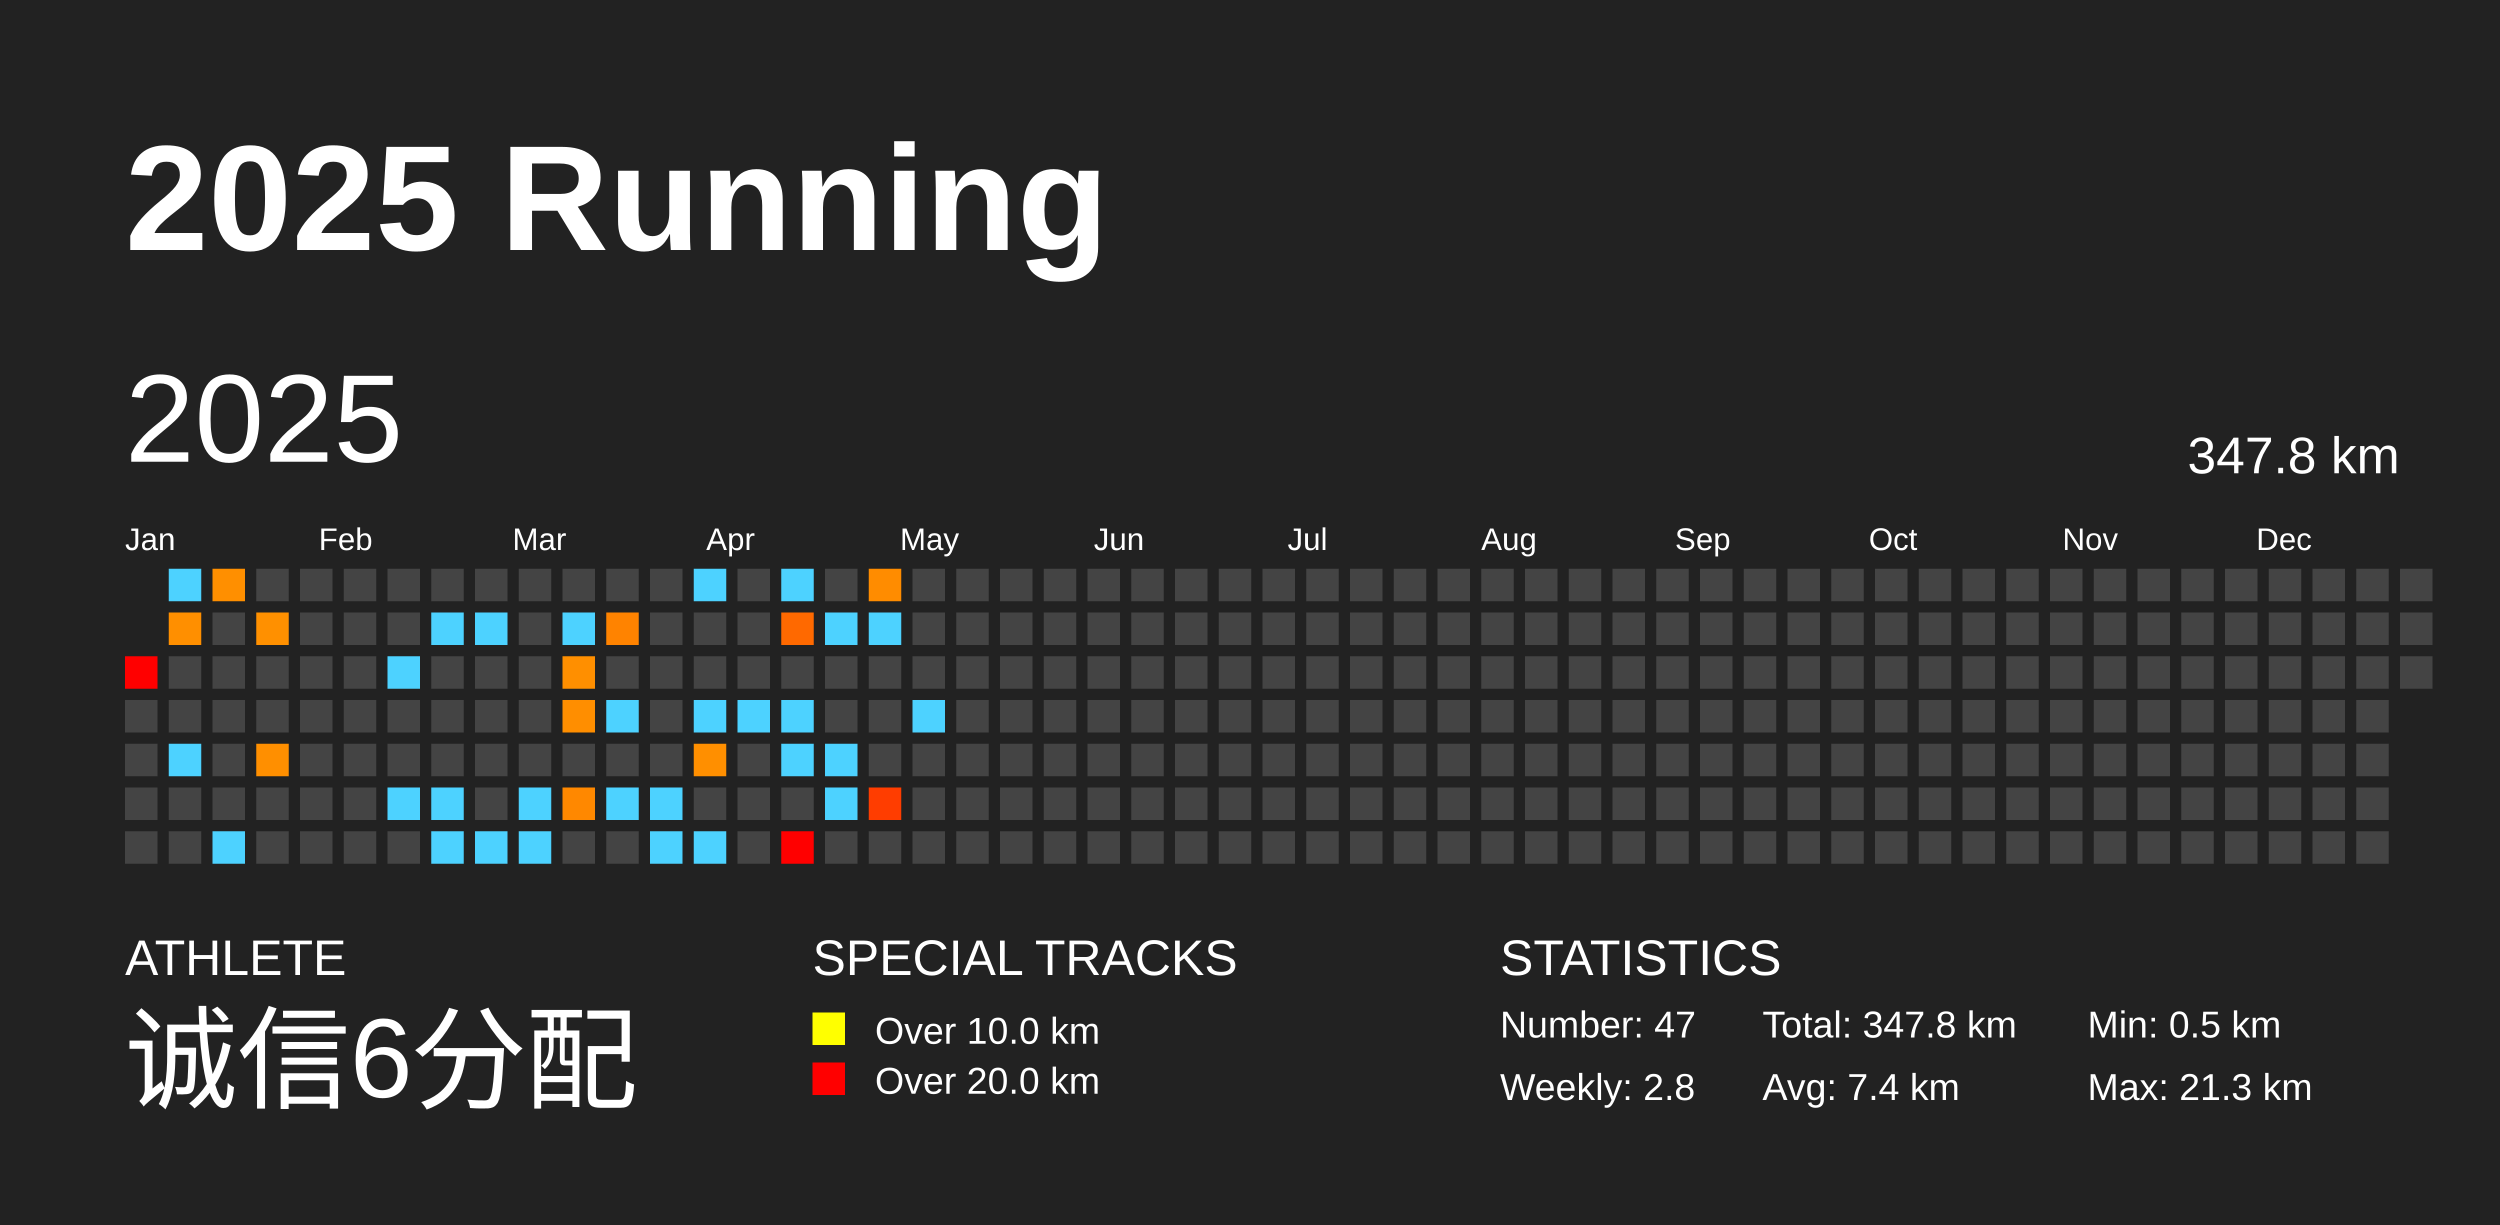
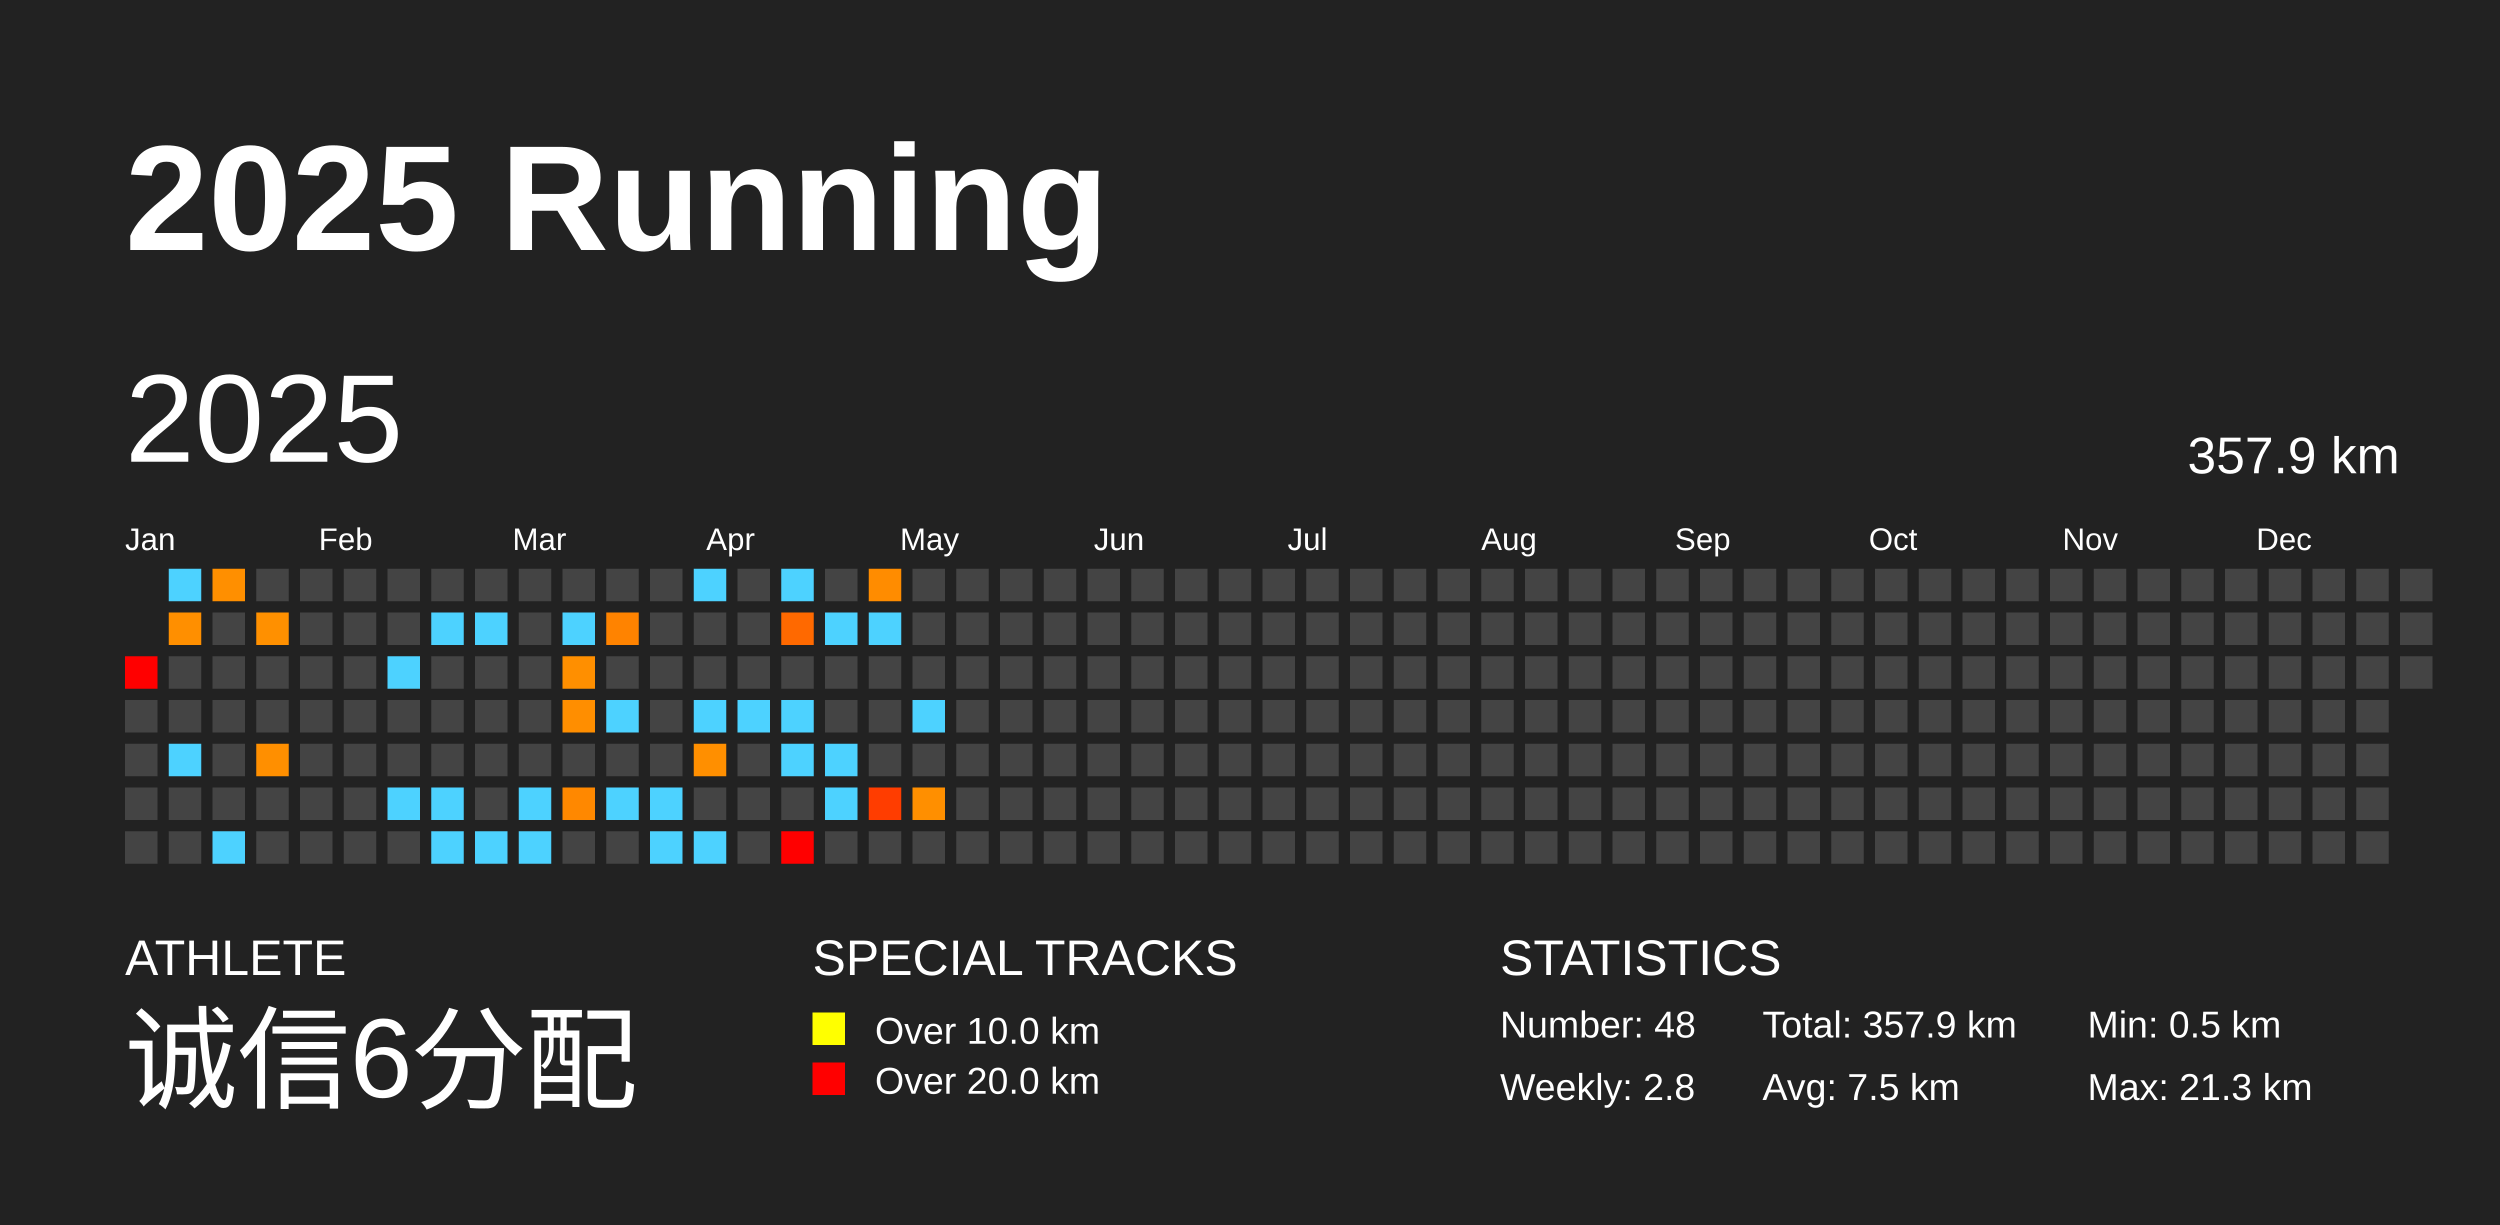
<svg xmlns="http://www.w3.org/2000/svg" baseProfile="full" height="98mm" version="1.1" viewBox="0,0,200,98" width="200mm">
  <defs />
  <rect fill="#222222" height="98" width="200" x="0" y="0" />
  <text fill="#FFFFFF" style="font-size:12px; font-family:Arial; font-weight:bold;" x="10" y="20">2025 Running</text>
  <text fill="#FFFFFF" style="font-size:4px; font-family:Arial" x="10" y="78">ATHLETE</text>
  <text fill="#FFFFFF" style="font-size:9px; font-family:Arial" x="10" y="88">诚信6分配</text>
  <text fill="#FFFFFF" style="font-size:4px; font-family:Arial" x="65" y="78">SPECIAL TRACKS</text>
  <rect fill="yellow" height="2.6" width="2.6" x="65" y="81" />
  <text fill="#FFFFFF" style="font-size:3px; font-family:Arial" x="70" y="83.5">Over 10.0 km</text>
  <rect fill="red" height="2.6" width="2.6" x="65" y="85" />
  <text fill="#FFFFFF" style="font-size:3px; font-family:Arial" x="70" y="87.5">Over 20.0 km</text>
  <text fill="#FFFFFF" style="font-size:4px; font-family:Arial" x="120" y="78">STATISTICS</text>
-   <text fill="#FFFFFF" style="font-size:3px; font-family:Arial" x="120" y="83">Number: 47</text>
+   <text fill="#FFFFFF" style="font-size:3px; font-family:Arial" x="120" y="83">Number: 48</text>
  <text fill="#FFFFFF" style="font-size:3px; font-family:Arial" x="120" y="88">Weekly: 2.8</text>
-   <text fill="#FFFFFF" style="font-size:3px; font-family:Arial" x="141" y="83">Total: 347.8 km</text>
-   <text fill="#FFFFFF" style="font-size:3px; font-family:Arial" x="141" y="88">Avg: 7.4 km</text>
+   <text fill="#FFFFFF" style="font-size:3px; font-family:Arial" x="141" y="83">Total: 357.9 km</text>
+   <text fill="#FFFFFF" style="font-size:3px; font-family:Arial" x="141" y="88">Avg: 7.5 km</text>
  <text fill="#FFFFFF" style="font-size:3px; font-family:Arial" x="167" y="83">Min: 0.5 km</text>
  <text fill="#FFFFFF" style="font-size:3px; font-family:Arial" x="167" y="88">Max: 21.3 km</text>
  <text dominant-baseline="hanging" fill="#FFFFFF" style="font-size:10.0px; font-family:Arial;" x="10" y="30">2025</text>
-   <text dominant-baseline="hanging" fill="#FFFFFF" style="font-size:4.125px; font-family:Arial;" x="175" y="35">347.8 km</text>
+   <text dominant-baseline="hanging" fill="#FFFFFF" style="font-size:4.125px; font-family:Arial;" x="175" y="35">357.9 km</text>
  <text fill="#FFFFFF" style="font-size:2.5px; font-family:Arial" x="10.0" y="44">Jan</text>
  <text fill="#FFFFFF" style="font-size:2.5px; font-family:Arial" x="25.5" y="44">Feb</text>
  <text fill="#FFFFFF" style="font-size:2.5px; font-family:Arial" x="41.0" y="44">Mar</text>
  <text fill="#FFFFFF" style="font-size:2.5px; font-family:Arial" x="56.5" y="44">Apr</text>
  <text fill="#FFFFFF" style="font-size:2.5px; font-family:Arial" x="72.0" y="44">May</text>
  <text fill="#FFFFFF" style="font-size:2.5px; font-family:Arial" x="87.5" y="44">Jun</text>
  <text fill="#FFFFFF" style="font-size:2.5px; font-family:Arial" x="103.0" y="44">Jul</text>
  <text fill="#FFFFFF" style="font-size:2.5px; font-family:Arial" x="118.5" y="44">Aug</text>
  <text fill="#FFFFFF" style="font-size:2.5px; font-family:Arial" x="134.0" y="44">Sep</text>
  <text fill="#FFFFFF" style="font-size:2.5px; font-family:Arial" x="149.5" y="44">Oct</text>
  <text fill="#FFFFFF" style="font-size:2.5px; font-family:Arial" x="165.0" y="44">Nov</text>
  <text fill="#FFFFFF" style="font-size:2.5px; font-family:Arial" x="180.5" y="44">Dec</text>
  <rect fill="red" height="2.6" width="2.6" x="10.0" y="52.5" />
  <rect fill="#444444" height="2.6" width="2.6" x="10.0" y="56.0" />
  <rect fill="#444444" height="2.6" width="2.6" x="10.0" y="59.5" />
  <rect fill="#444444" height="2.6" width="2.6" x="10.0" y="63.0" />
  <rect fill="#444444" height="2.6" width="2.6" x="10.0" y="66.5" />
  <rect fill="#4dd2ff" height="2.6" width="2.6" x="13.5" y="45.5" />
  <rect fill="#ff8f00" height="2.6" width="2.6" x="13.5" y="49.0" />
  <rect fill="#444444" height="2.6" width="2.6" x="13.5" y="52.5" />
  <rect fill="#444444" height="2.6" width="2.6" x="13.5" y="56.0" />
  <rect fill="#4dd2ff" height="2.6" width="2.6" x="13.5" y="59.5" />
  <rect fill="#444444" height="2.6" width="2.6" x="13.5" y="63.0" />
  <rect fill="#444444" height="2.6" width="2.6" x="13.5" y="66.5" />
  <rect fill="#ff8f00" height="2.6" width="2.6" x="17.0" y="45.5" />
  <rect fill="#444444" height="2.6" width="2.6" x="17.0" y="49.0" />
  <rect fill="#444444" height="2.6" width="2.6" x="17.0" y="52.5" />
  <rect fill="#444444" height="2.6" width="2.6" x="17.0" y="56.0" />
  <rect fill="#444444" height="2.6" width="2.6" x="17.0" y="59.5" />
  <rect fill="#444444" height="2.6" width="2.6" x="17.0" y="63.0" />
  <rect fill="#4dd2ff" height="2.6" width="2.6" x="17.0" y="66.5" />
  <rect fill="#444444" height="2.6" width="2.6" x="20.5" y="45.5" />
  <rect fill="#ff9000" height="2.6" width="2.6" x="20.5" y="49.0" />
  <rect fill="#444444" height="2.6" width="2.6" x="20.5" y="52.5" />
  <rect fill="#444444" height="2.6" width="2.6" x="20.5" y="56.0" />
  <rect fill="#ff8f00" height="2.6" width="2.6" x="20.5" y="59.5" />
  <rect fill="#444444" height="2.6" width="2.6" x="20.5" y="63.0" />
  <rect fill="#444444" height="2.6" width="2.6" x="20.5" y="66.5" />
  <rect fill="#444444" height="2.6" width="2.6" x="24.0" y="45.5" />
  <rect fill="#444444" height="2.6" width="2.6" x="24.0" y="49.0" />
  <rect fill="#444444" height="2.6" width="2.6" x="24.0" y="52.5" />
  <rect fill="#444444" height="2.6" width="2.6" x="24.0" y="56.0" />
  <rect fill="#444444" height="2.6" width="2.6" x="24.0" y="59.5" />
  <rect fill="#444444" height="2.6" width="2.6" x="24.0" y="63.0" />
  <rect fill="#444444" height="2.6" width="2.6" x="24.0" y="66.5" />
  <rect fill="#444444" height="2.6" width="2.6" x="27.5" y="45.5" />
  <rect fill="#444444" height="2.6" width="2.6" x="27.5" y="49.0" />
  <rect fill="#444444" height="2.6" width="2.6" x="27.5" y="52.5" />
  <rect fill="#444444" height="2.6" width="2.6" x="27.5" y="56.0" />
  <rect fill="#444444" height="2.6" width="2.6" x="27.5" y="59.5" />
  <rect fill="#444444" height="2.6" width="2.6" x="27.5" y="63.0" />
  <rect fill="#444444" height="2.6" width="2.6" x="27.5" y="66.5" />
  <rect fill="#444444" height="2.6" width="2.6" x="31.0" y="45.5" />
  <rect fill="#444444" height="2.6" width="2.6" x="31.0" y="49.0" />
  <rect fill="#4dd2ff" height="2.6" width="2.6" x="31.0" y="52.5" />
  <rect fill="#444444" height="2.6" width="2.6" x="31.0" y="56.0" />
  <rect fill="#444444" height="2.6" width="2.6" x="31.0" y="59.5" />
  <rect fill="#4dd2ff" height="2.6" width="2.6" x="31.0" y="63.0" />
  <rect fill="#444444" height="2.6" width="2.6" x="31.0" y="66.5" />
  <rect fill="#444444" height="2.6" width="2.6" x="34.5" y="45.5" />
  <rect fill="#4dd2ff" height="2.6" width="2.6" x="34.5" y="49.0" />
  <rect fill="#444444" height="2.6" width="2.6" x="34.5" y="52.5" />
  <rect fill="#444444" height="2.6" width="2.6" x="34.5" y="56.0" />
  <rect fill="#444444" height="2.6" width="2.6" x="34.5" y="59.5" />
  <rect fill="#4dd2ff" height="2.6" width="2.6" x="34.5" y="63.0" />
  <rect fill="#4dd2ff" height="2.6" width="2.6" x="34.5" y="66.5" />
  <rect fill="#444444" height="2.6" width="2.6" x="38.0" y="45.5" />
  <rect fill="#4dd2ff" height="2.6" width="2.6" x="38.0" y="49.0" />
  <rect fill="#444444" height="2.6" width="2.6" x="38.0" y="52.5" />
  <rect fill="#444444" height="2.6" width="2.6" x="38.0" y="56.0" />
  <rect fill="#444444" height="2.6" width="2.6" x="38.0" y="59.5" />
  <rect fill="#444444" height="2.6" width="2.6" x="38.0" y="63.0" />
  <rect fill="#4dd2ff" height="2.6" width="2.6" x="38.0" y="66.5" />
  <rect fill="#444444" height="2.6" width="2.6" x="41.5" y="45.5" />
  <rect fill="#444444" height="2.6" width="2.6" x="41.5" y="49.0" />
  <rect fill="#444444" height="2.6" width="2.6" x="41.5" y="52.5" />
  <rect fill="#444444" height="2.6" width="2.6" x="41.5" y="56.0" />
  <rect fill="#444444" height="2.6" width="2.6" x="41.5" y="59.5" />
  <rect fill="#4dd2ff" height="2.6" width="2.6" x="41.5" y="63.0" />
  <rect fill="#4dd2ff" height="2.6" width="2.6" x="41.5" y="66.5" />
  <rect fill="#444444" height="2.6" width="2.6" x="45.0" y="45.5" />
  <rect fill="#4dd2ff" height="2.6" width="2.6" x="45.0" y="49.0" />
  <rect fill="#ff8f00" height="2.6" width="2.6" x="45.0" y="52.5" />
  <rect fill="#ff8e00" height="2.6" width="2.6" x="45.0" y="56.0" />
  <rect fill="#444444" height="2.6" width="2.6" x="45.0" y="59.5" />
  <rect fill="#ff8800" height="2.6" width="2.6" x="45.0" y="63.0" />
  <rect fill="#444444" height="2.6" width="2.6" x="45.0" y="66.5" />
  <rect fill="#444444" height="2.6" width="2.6" x="48.5" y="45.5" />
  <rect fill="#ff8300" height="2.6" width="2.6" x="48.5" y="49.0" />
  <rect fill="#444444" height="2.6" width="2.6" x="48.5" y="52.5" />
  <rect fill="#4dd2ff" height="2.6" width="2.6" x="48.5" y="56.0" />
  <rect fill="#444444" height="2.6" width="2.6" x="48.5" y="59.5" />
  <rect fill="#4dd2ff" height="2.6" width="2.6" x="48.5" y="63.0" />
  <rect fill="#444444" height="2.6" width="2.6" x="48.5" y="66.5" />
  <rect fill="#444444" height="2.6" width="2.6" x="52.0" y="45.5" />
  <rect fill="#444444" height="2.6" width="2.6" x="52.0" y="49.0" />
  <rect fill="#444444" height="2.6" width="2.6" x="52.0" y="52.5" />
  <rect fill="#444444" height="2.6" width="2.6" x="52.0" y="56.0" />
  <rect fill="#444444" height="2.6" width="2.6" x="52.0" y="59.5" />
  <rect fill="#4dd2ff" height="2.6" width="2.6" x="52.0" y="63.0" />
  <rect fill="#4dd2ff" height="2.6" width="2.6" x="52.0" y="66.5" />
  <rect fill="#4dd2ff" height="2.6" width="2.6" x="55.5" y="45.5" />
  <rect fill="#444444" height="2.6" width="2.6" x="55.5" y="49.0" />
  <rect fill="#444444" height="2.6" width="2.6" x="55.5" y="52.5" />
  <rect fill="#4dd2ff" height="2.6" width="2.6" x="55.5" y="56.0" />
  <rect fill="#ff8f00" height="2.6" width="2.6" x="55.5" y="59.5" />
  <rect fill="#444444" height="2.6" width="2.6" x="55.5" y="63.0" />
  <rect fill="#4dd2ff" height="2.6" width="2.6" x="55.5" y="66.5" />
  <rect fill="#444444" height="2.6" width="2.6" x="59.0" y="45.5" />
  <rect fill="#444444" height="2.6" width="2.6" x="59.0" y="49.0" />
  <rect fill="#444444" height="2.6" width="2.6" x="59.0" y="52.5" />
  <rect fill="#4dd2ff" height="2.6" width="2.6" x="59.0" y="56.0" />
  <rect fill="#444444" height="2.6" width="2.6" x="59.0" y="59.5" />
  <rect fill="#444444" height="2.6" width="2.6" x="59.0" y="63.0" />
  <rect fill="#444444" height="2.6" width="2.6" x="59.0" y="66.5" />
  <rect fill="#4dd2ff" height="2.6" width="2.6" x="62.5" y="45.5" />
  <rect fill="#ff6900" height="2.6" width="2.6" x="62.5" y="49.0" />
  <rect fill="#444444" height="2.6" width="2.6" x="62.5" y="52.5" />
  <rect fill="#4dd2ff" height="2.6" width="2.6" x="62.5" y="56.0" />
  <rect fill="#4dd2ff" height="2.6" width="2.6" x="62.5" y="59.5" />
  <rect fill="#444444" height="2.6" width="2.6" x="62.5" y="63.0" />
  <rect fill="red" height="2.6" width="2.6" x="62.5" y="66.5" />
  <rect fill="#444444" height="2.6" width="2.6" x="66.0" y="45.5" />
  <rect fill="#4dd2ff" height="2.6" width="2.6" x="66.0" y="49.0" />
  <rect fill="#444444" height="2.6" width="2.6" x="66.0" y="52.5" />
  <rect fill="#444444" height="2.6" width="2.6" x="66.0" y="56.0" />
  <rect fill="#4dd2ff" height="2.6" width="2.6" x="66.0" y="59.5" />
  <rect fill="#4dd2ff" height="2.6" width="2.6" x="66.0" y="63.0" />
  <rect fill="#444444" height="2.6" width="2.6" x="66.0" y="66.5" />
  <rect fill="#ff8c00" height="2.6" width="2.6" x="69.5" y="45.5" />
  <rect fill="#4dd2ff" height="2.6" width="2.6" x="69.5" y="49.0" />
  <rect fill="#444444" height="2.6" width="2.6" x="69.5" y="52.5" />
  <rect fill="#444444" height="2.6" width="2.6" x="69.5" y="56.0" />
  <rect fill="#444444" height="2.6" width="2.6" x="69.5" y="59.5" />
  <rect fill="#ff3d00" height="2.6" width="2.6" x="69.5" y="63.0" />
  <rect fill="#444444" height="2.6" width="2.6" x="69.5" y="66.5" />
  <rect fill="#444444" height="2.6" width="2.6" x="73.0" y="45.5" />
  <rect fill="#444444" height="2.6" width="2.6" x="73.0" y="49.0" />
  <rect fill="#444444" height="2.6" width="2.6" x="73.0" y="52.5" />
  <rect fill="#4dd2ff" height="2.6" width="2.6" x="73.0" y="56.0" />
  <rect fill="#444444" height="2.6" width="2.6" x="73.0" y="59.5" />
-   <rect fill="#444444" height="2.6" width="2.6" x="73.0" y="63.0" />
+   <rect fill="#ff8f00" height="2.6" width="2.6" x="73.0" y="63.0" />
  <rect fill="#444444" height="2.6" width="2.6" x="73.0" y="66.5" />
  <rect fill="#444444" height="2.6" width="2.6" x="76.5" y="45.5" />
  <rect fill="#444444" height="2.6" width="2.6" x="76.5" y="49.0" />
  <rect fill="#444444" height="2.6" width="2.6" x="76.5" y="52.5" />
  <rect fill="#444444" height="2.6" width="2.6" x="76.5" y="56.0" />
  <rect fill="#444444" height="2.6" width="2.6" x="76.5" y="59.5" />
  <rect fill="#444444" height="2.6" width="2.6" x="76.5" y="63.0" />
  <rect fill="#444444" height="2.6" width="2.6" x="76.5" y="66.5" />
  <rect fill="#444444" height="2.6" width="2.6" x="80.0" y="45.5" />
  <rect fill="#444444" height="2.6" width="2.6" x="80.0" y="49.0" />
  <rect fill="#444444" height="2.6" width="2.6" x="80.0" y="52.5" />
  <rect fill="#444444" height="2.6" width="2.6" x="80.0" y="56.0" />
  <rect fill="#444444" height="2.6" width="2.6" x="80.0" y="59.5" />
  <rect fill="#444444" height="2.6" width="2.6" x="80.0" y="63.0" />
  <rect fill="#444444" height="2.6" width="2.6" x="80.0" y="66.5" />
  <rect fill="#444444" height="2.6" width="2.6" x="83.5" y="45.5" />
  <rect fill="#444444" height="2.6" width="2.6" x="83.5" y="49.0" />
  <rect fill="#444444" height="2.6" width="2.6" x="83.5" y="52.5" />
  <rect fill="#444444" height="2.6" width="2.6" x="83.5" y="56.0" />
  <rect fill="#444444" height="2.6" width="2.6" x="83.5" y="59.5" />
  <rect fill="#444444" height="2.6" width="2.6" x="83.5" y="63.0" />
  <rect fill="#444444" height="2.6" width="2.6" x="83.5" y="66.5" />
  <rect fill="#444444" height="2.6" width="2.6" x="87.0" y="45.5" />
  <rect fill="#444444" height="2.6" width="2.6" x="87.0" y="49.0" />
  <rect fill="#444444" height="2.6" width="2.6" x="87.0" y="52.5" />
  <rect fill="#444444" height="2.6" width="2.6" x="87.0" y="56.0" />
  <rect fill="#444444" height="2.6" width="2.6" x="87.0" y="59.5" />
  <rect fill="#444444" height="2.6" width="2.6" x="87.0" y="63.0" />
  <rect fill="#444444" height="2.6" width="2.6" x="87.0" y="66.5" />
  <rect fill="#444444" height="2.6" width="2.6" x="90.5" y="45.5" />
  <rect fill="#444444" height="2.6" width="2.6" x="90.5" y="49.0" />
  <rect fill="#444444" height="2.6" width="2.6" x="90.5" y="52.5" />
  <rect fill="#444444" height="2.6" width="2.6" x="90.5" y="56.0" />
  <rect fill="#444444" height="2.6" width="2.6" x="90.5" y="59.5" />
  <rect fill="#444444" height="2.6" width="2.6" x="90.5" y="63.0" />
  <rect fill="#444444" height="2.6" width="2.6" x="90.5" y="66.5" />
  <rect fill="#444444" height="2.6" width="2.6" x="94.0" y="45.5" />
  <rect fill="#444444" height="2.6" width="2.6" x="94.0" y="49.0" />
  <rect fill="#444444" height="2.6" width="2.6" x="94.0" y="52.5" />
  <rect fill="#444444" height="2.6" width="2.6" x="94.0" y="56.0" />
  <rect fill="#444444" height="2.6" width="2.6" x="94.0" y="59.5" />
  <rect fill="#444444" height="2.6" width="2.6" x="94.0" y="63.0" />
  <rect fill="#444444" height="2.6" width="2.6" x="94.0" y="66.5" />
  <rect fill="#444444" height="2.6" width="2.6" x="97.5" y="45.5" />
  <rect fill="#444444" height="2.6" width="2.6" x="97.5" y="49.0" />
  <rect fill="#444444" height="2.6" width="2.6" x="97.5" y="52.5" />
  <rect fill="#444444" height="2.6" width="2.6" x="97.5" y="56.0" />
  <rect fill="#444444" height="2.6" width="2.6" x="97.5" y="59.5" />
  <rect fill="#444444" height="2.6" width="2.6" x="97.5" y="63.0" />
  <rect fill="#444444" height="2.6" width="2.6" x="97.5" y="66.5" />
  <rect fill="#444444" height="2.6" width="2.6" x="101.0" y="45.5" />
  <rect fill="#444444" height="2.6" width="2.6" x="101.0" y="49.0" />
  <rect fill="#444444" height="2.6" width="2.6" x="101.0" y="52.5" />
  <rect fill="#444444" height="2.6" width="2.6" x="101.0" y="56.0" />
  <rect fill="#444444" height="2.6" width="2.6" x="101.0" y="59.5" />
  <rect fill="#444444" height="2.6" width="2.6" x="101.0" y="63.0" />
  <rect fill="#444444" height="2.6" width="2.6" x="101.0" y="66.5" />
  <rect fill="#444444" height="2.6" width="2.6" x="104.5" y="45.5" />
  <rect fill="#444444" height="2.6" width="2.6" x="104.5" y="49.0" />
  <rect fill="#444444" height="2.6" width="2.6" x="104.5" y="52.5" />
  <rect fill="#444444" height="2.6" width="2.6" x="104.5" y="56.0" />
  <rect fill="#444444" height="2.6" width="2.6" x="104.5" y="59.5" />
  <rect fill="#444444" height="2.6" width="2.6" x="104.5" y="63.0" />
  <rect fill="#444444" height="2.6" width="2.6" x="104.5" y="66.5" />
  <rect fill="#444444" height="2.6" width="2.6" x="108.0" y="45.5" />
  <rect fill="#444444" height="2.6" width="2.6" x="108.0" y="49.0" />
  <rect fill="#444444" height="2.6" width="2.6" x="108.0" y="52.5" />
  <rect fill="#444444" height="2.6" width="2.6" x="108.0" y="56.0" />
  <rect fill="#444444" height="2.6" width="2.6" x="108.0" y="59.5" />
  <rect fill="#444444" height="2.6" width="2.6" x="108.0" y="63.0" />
  <rect fill="#444444" height="2.6" width="2.6" x="108.0" y="66.5" />
  <rect fill="#444444" height="2.6" width="2.6" x="111.5" y="45.5" />
  <rect fill="#444444" height="2.6" width="2.6" x="111.5" y="49.0" />
  <rect fill="#444444" height="2.6" width="2.6" x="111.5" y="52.5" />
  <rect fill="#444444" height="2.6" width="2.6" x="111.5" y="56.0" />
  <rect fill="#444444" height="2.6" width="2.6" x="111.5" y="59.5" />
  <rect fill="#444444" height="2.6" width="2.6" x="111.5" y="63.0" />
  <rect fill="#444444" height="2.6" width="2.6" x="111.5" y="66.5" />
  <rect fill="#444444" height="2.6" width="2.6" x="115.0" y="45.5" />
  <rect fill="#444444" height="2.6" width="2.6" x="115.0" y="49.0" />
  <rect fill="#444444" height="2.6" width="2.6" x="115.0" y="52.5" />
  <rect fill="#444444" height="2.6" width="2.6" x="115.0" y="56.0" />
  <rect fill="#444444" height="2.6" width="2.6" x="115.0" y="59.5" />
  <rect fill="#444444" height="2.6" width="2.6" x="115.0" y="63.0" />
  <rect fill="#444444" height="2.6" width="2.6" x="115.0" y="66.5" />
  <rect fill="#444444" height="2.6" width="2.6" x="118.5" y="45.5" />
  <rect fill="#444444" height="2.6" width="2.6" x="118.5" y="49.0" />
  <rect fill="#444444" height="2.6" width="2.6" x="118.5" y="52.5" />
  <rect fill="#444444" height="2.6" width="2.6" x="118.5" y="56.0" />
  <rect fill="#444444" height="2.6" width="2.6" x="118.5" y="59.5" />
  <rect fill="#444444" height="2.6" width="2.6" x="118.5" y="63.0" />
  <rect fill="#444444" height="2.6" width="2.6" x="118.5" y="66.5" />
  <rect fill="#444444" height="2.6" width="2.6" x="122.0" y="45.5" />
  <rect fill="#444444" height="2.6" width="2.6" x="122.0" y="49.0" />
  <rect fill="#444444" height="2.6" width="2.6" x="122.0" y="52.5" />
  <rect fill="#444444" height="2.6" width="2.6" x="122.0" y="56.0" />
  <rect fill="#444444" height="2.6" width="2.6" x="122.0" y="59.5" />
  <rect fill="#444444" height="2.6" width="2.6" x="122.0" y="63.0" />
  <rect fill="#444444" height="2.6" width="2.6" x="122.0" y="66.5" />
  <rect fill="#444444" height="2.6" width="2.6" x="125.5" y="45.5" />
  <rect fill="#444444" height="2.6" width="2.6" x="125.5" y="49.0" />
  <rect fill="#444444" height="2.6" width="2.6" x="125.5" y="52.5" />
  <rect fill="#444444" height="2.6" width="2.6" x="125.5" y="56.0" />
  <rect fill="#444444" height="2.6" width="2.6" x="125.5" y="59.5" />
  <rect fill="#444444" height="2.6" width="2.6" x="125.5" y="63.0" />
  <rect fill="#444444" height="2.6" width="2.6" x="125.5" y="66.5" />
  <rect fill="#444444" height="2.6" width="2.6" x="129.0" y="45.5" />
  <rect fill="#444444" height="2.6" width="2.6" x="129.0" y="49.0" />
  <rect fill="#444444" height="2.6" width="2.6" x="129.0" y="52.5" />
  <rect fill="#444444" height="2.6" width="2.6" x="129.0" y="56.0" />
  <rect fill="#444444" height="2.6" width="2.6" x="129.0" y="59.5" />
  <rect fill="#444444" height="2.6" width="2.6" x="129.0" y="63.0" />
  <rect fill="#444444" height="2.6" width="2.6" x="129.0" y="66.5" />
  <rect fill="#444444" height="2.6" width="2.6" x="132.5" y="45.5" />
  <rect fill="#444444" height="2.6" width="2.6" x="132.5" y="49.0" />
  <rect fill="#444444" height="2.6" width="2.6" x="132.5" y="52.5" />
  <rect fill="#444444" height="2.6" width="2.6" x="132.5" y="56.0" />
  <rect fill="#444444" height="2.6" width="2.6" x="132.5" y="59.5" />
  <rect fill="#444444" height="2.6" width="2.6" x="132.5" y="63.0" />
  <rect fill="#444444" height="2.6" width="2.6" x="132.5" y="66.5" />
  <rect fill="#444444" height="2.6" width="2.6" x="136.0" y="45.5" />
  <rect fill="#444444" height="2.6" width="2.6" x="136.0" y="49.0" />
  <rect fill="#444444" height="2.6" width="2.6" x="136.0" y="52.5" />
  <rect fill="#444444" height="2.6" width="2.6" x="136.0" y="56.0" />
  <rect fill="#444444" height="2.6" width="2.6" x="136.0" y="59.5" />
  <rect fill="#444444" height="2.6" width="2.6" x="136.0" y="63.0" />
  <rect fill="#444444" height="2.6" width="2.6" x="136.0" y="66.5" />
  <rect fill="#444444" height="2.6" width="2.6" x="139.5" y="45.5" />
  <rect fill="#444444" height="2.6" width="2.6" x="139.5" y="49.0" />
  <rect fill="#444444" height="2.6" width="2.6" x="139.5" y="52.5" />
  <rect fill="#444444" height="2.6" width="2.6" x="139.5" y="56.0" />
  <rect fill="#444444" height="2.6" width="2.6" x="139.5" y="59.5" />
  <rect fill="#444444" height="2.6" width="2.6" x="139.5" y="63.0" />
  <rect fill="#444444" height="2.6" width="2.6" x="139.5" y="66.5" />
  <rect fill="#444444" height="2.6" width="2.6" x="143.0" y="45.5" />
  <rect fill="#444444" height="2.6" width="2.6" x="143.0" y="49.0" />
  <rect fill="#444444" height="2.6" width="2.6" x="143.0" y="52.5" />
  <rect fill="#444444" height="2.6" width="2.6" x="143.0" y="56.0" />
  <rect fill="#444444" height="2.6" width="2.6" x="143.0" y="59.5" />
  <rect fill="#444444" height="2.6" width="2.6" x="143.0" y="63.0" />
  <rect fill="#444444" height="2.6" width="2.6" x="143.0" y="66.5" />
  <rect fill="#444444" height="2.6" width="2.6" x="146.5" y="45.5" />
  <rect fill="#444444" height="2.6" width="2.6" x="146.5" y="49.0" />
  <rect fill="#444444" height="2.6" width="2.6" x="146.5" y="52.5" />
  <rect fill="#444444" height="2.6" width="2.6" x="146.5" y="56.0" />
  <rect fill="#444444" height="2.6" width="2.6" x="146.5" y="59.5" />
  <rect fill="#444444" height="2.6" width="2.6" x="146.5" y="63.0" />
  <rect fill="#444444" height="2.6" width="2.6" x="146.5" y="66.5" />
  <rect fill="#444444" height="2.6" width="2.6" x="150.0" y="45.5" />
  <rect fill="#444444" height="2.6" width="2.6" x="150.0" y="49.0" />
  <rect fill="#444444" height="2.6" width="2.6" x="150.0" y="52.5" />
  <rect fill="#444444" height="2.6" width="2.6" x="150.0" y="56.0" />
  <rect fill="#444444" height="2.6" width="2.6" x="150.0" y="59.5" />
  <rect fill="#444444" height="2.6" width="2.6" x="150.0" y="63.0" />
  <rect fill="#444444" height="2.6" width="2.6" x="150.0" y="66.5" />
  <rect fill="#444444" height="2.6" width="2.6" x="153.5" y="45.5" />
  <rect fill="#444444" height="2.6" width="2.6" x="153.5" y="49.0" />
  <rect fill="#444444" height="2.6" width="2.6" x="153.5" y="52.5" />
  <rect fill="#444444" height="2.6" width="2.6" x="153.5" y="56.0" />
  <rect fill="#444444" height="2.6" width="2.6" x="153.5" y="59.5" />
  <rect fill="#444444" height="2.6" width="2.6" x="153.5" y="63.0" />
  <rect fill="#444444" height="2.6" width="2.6" x="153.5" y="66.5" />
  <rect fill="#444444" height="2.6" width="2.6" x="157.0" y="45.5" />
  <rect fill="#444444" height="2.6" width="2.6" x="157.0" y="49.0" />
  <rect fill="#444444" height="2.6" width="2.6" x="157.0" y="52.5" />
  <rect fill="#444444" height="2.6" width="2.6" x="157.0" y="56.0" />
  <rect fill="#444444" height="2.6" width="2.6" x="157.0" y="59.5" />
  <rect fill="#444444" height="2.6" width="2.6" x="157.0" y="63.0" />
  <rect fill="#444444" height="2.6" width="2.6" x="157.0" y="66.5" />
  <rect fill="#444444" height="2.6" width="2.6" x="160.5" y="45.5" />
  <rect fill="#444444" height="2.6" width="2.6" x="160.5" y="49.0" />
  <rect fill="#444444" height="2.6" width="2.6" x="160.5" y="52.5" />
  <rect fill="#444444" height="2.6" width="2.6" x="160.5" y="56.0" />
  <rect fill="#444444" height="2.6" width="2.6" x="160.5" y="59.5" />
  <rect fill="#444444" height="2.6" width="2.6" x="160.5" y="63.0" />
  <rect fill="#444444" height="2.6" width="2.6" x="160.5" y="66.5" />
  <rect fill="#444444" height="2.6" width="2.6" x="164.0" y="45.5" />
  <rect fill="#444444" height="2.6" width="2.6" x="164.0" y="49.0" />
  <rect fill="#444444" height="2.6" width="2.6" x="164.0" y="52.5" />
  <rect fill="#444444" height="2.6" width="2.6" x="164.0" y="56.0" />
  <rect fill="#444444" height="2.6" width="2.6" x="164.0" y="59.5" />
  <rect fill="#444444" height="2.6" width="2.6" x="164.0" y="63.0" />
  <rect fill="#444444" height="2.6" width="2.6" x="164.0" y="66.5" />
  <rect fill="#444444" height="2.6" width="2.6" x="167.5" y="45.5" />
  <rect fill="#444444" height="2.6" width="2.6" x="167.5" y="49.0" />
  <rect fill="#444444" height="2.6" width="2.6" x="167.5" y="52.5" />
  <rect fill="#444444" height="2.6" width="2.6" x="167.5" y="56.0" />
  <rect fill="#444444" height="2.6" width="2.6" x="167.5" y="59.5" />
  <rect fill="#444444" height="2.6" width="2.6" x="167.5" y="63.0" />
  <rect fill="#444444" height="2.6" width="2.6" x="167.5" y="66.5" />
  <rect fill="#444444" height="2.6" width="2.6" x="171.0" y="45.5" />
  <rect fill="#444444" height="2.6" width="2.6" x="171.0" y="49.0" />
  <rect fill="#444444" height="2.6" width="2.6" x="171.0" y="52.5" />
  <rect fill="#444444" height="2.6" width="2.6" x="171.0" y="56.0" />
  <rect fill="#444444" height="2.6" width="2.6" x="171.0" y="59.5" />
  <rect fill="#444444" height="2.6" width="2.6" x="171.0" y="63.0" />
  <rect fill="#444444" height="2.6" width="2.6" x="171.0" y="66.5" />
  <rect fill="#444444" height="2.6" width="2.6" x="174.5" y="45.5" />
  <rect fill="#444444" height="2.6" width="2.6" x="174.5" y="49.0" />
  <rect fill="#444444" height="2.6" width="2.6" x="174.5" y="52.5" />
  <rect fill="#444444" height="2.6" width="2.6" x="174.5" y="56.0" />
  <rect fill="#444444" height="2.6" width="2.6" x="174.5" y="59.5" />
  <rect fill="#444444" height="2.6" width="2.6" x="174.5" y="63.0" />
  <rect fill="#444444" height="2.6" width="2.6" x="174.5" y="66.5" />
  <rect fill="#444444" height="2.6" width="2.6" x="178.0" y="45.5" />
  <rect fill="#444444" height="2.6" width="2.6" x="178.0" y="49.0" />
  <rect fill="#444444" height="2.6" width="2.6" x="178.0" y="52.5" />
  <rect fill="#444444" height="2.6" width="2.6" x="178.0" y="56.0" />
  <rect fill="#444444" height="2.6" width="2.6" x="178.0" y="59.5" />
  <rect fill="#444444" height="2.6" width="2.6" x="178.0" y="63.0" />
  <rect fill="#444444" height="2.6" width="2.6" x="178.0" y="66.5" />
  <rect fill="#444444" height="2.6" width="2.6" x="181.5" y="45.5" />
  <rect fill="#444444" height="2.6" width="2.6" x="181.5" y="49.0" />
  <rect fill="#444444" height="2.6" width="2.6" x="181.5" y="52.5" />
  <rect fill="#444444" height="2.6" width="2.6" x="181.5" y="56.0" />
  <rect fill="#444444" height="2.6" width="2.6" x="181.5" y="59.5" />
  <rect fill="#444444" height="2.6" width="2.6" x="181.5" y="63.0" />
  <rect fill="#444444" height="2.6" width="2.6" x="181.5" y="66.5" />
  <rect fill="#444444" height="2.6" width="2.6" x="185.0" y="45.5" />
  <rect fill="#444444" height="2.6" width="2.6" x="185.0" y="49.0" />
  <rect fill="#444444" height="2.6" width="2.6" x="185.0" y="52.5" />
  <rect fill="#444444" height="2.6" width="2.6" x="185.0" y="56.0" />
  <rect fill="#444444" height="2.6" width="2.6" x="185.0" y="59.5" />
  <rect fill="#444444" height="2.6" width="2.6" x="185.0" y="63.0" />
  <rect fill="#444444" height="2.6" width="2.6" x="185.0" y="66.5" />
  <rect fill="#444444" height="2.6" width="2.6" x="188.5" y="45.5" />
  <rect fill="#444444" height="2.6" width="2.6" x="188.5" y="49.0" />
  <rect fill="#444444" height="2.6" width="2.6" x="188.5" y="52.5" />
  <rect fill="#444444" height="2.6" width="2.6" x="188.5" y="56.0" />
  <rect fill="#444444" height="2.6" width="2.6" x="188.5" y="59.5" />
  <rect fill="#444444" height="2.6" width="2.6" x="188.5" y="63.0" />
  <rect fill="#444444" height="2.6" width="2.6" x="188.5" y="66.5" />
  <rect fill="#444444" height="2.6" width="2.6" x="192.0" y="45.5" />
  <rect fill="#444444" height="2.6" width="2.6" x="192.0" y="49.0" />
  <rect fill="#444444" height="2.6" width="2.6" x="192.0" y="52.5" />
</svg>
